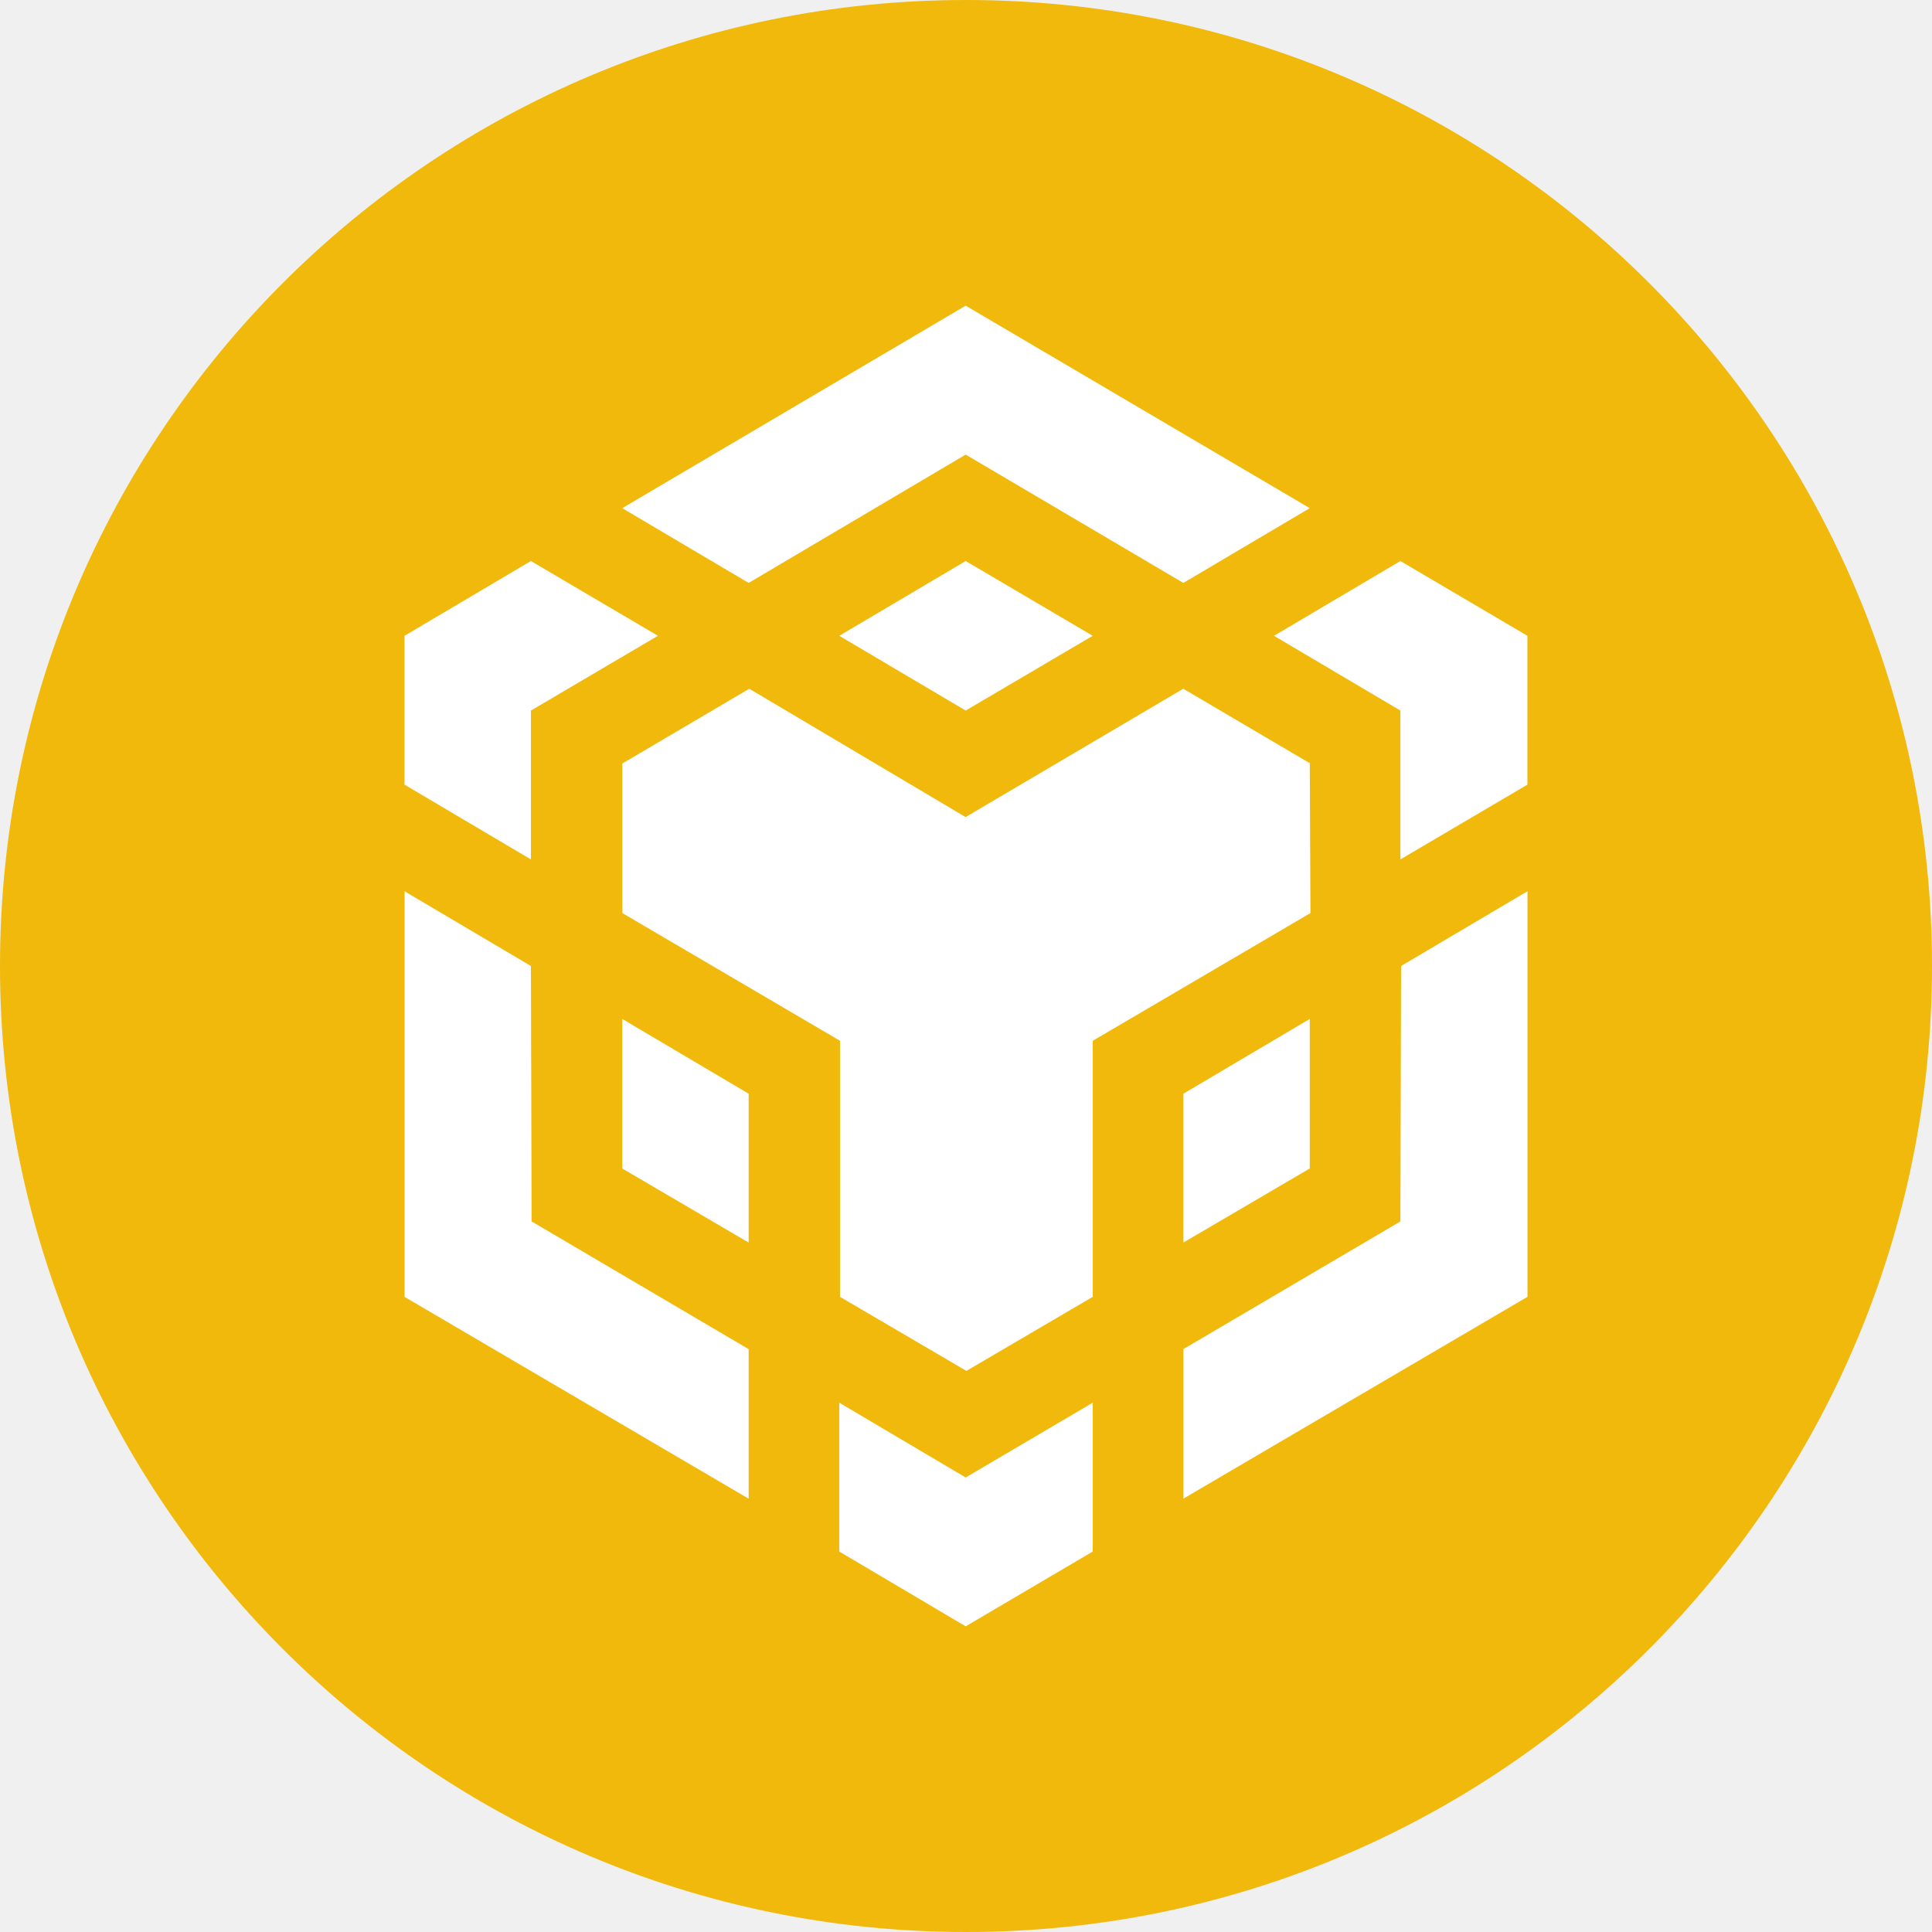
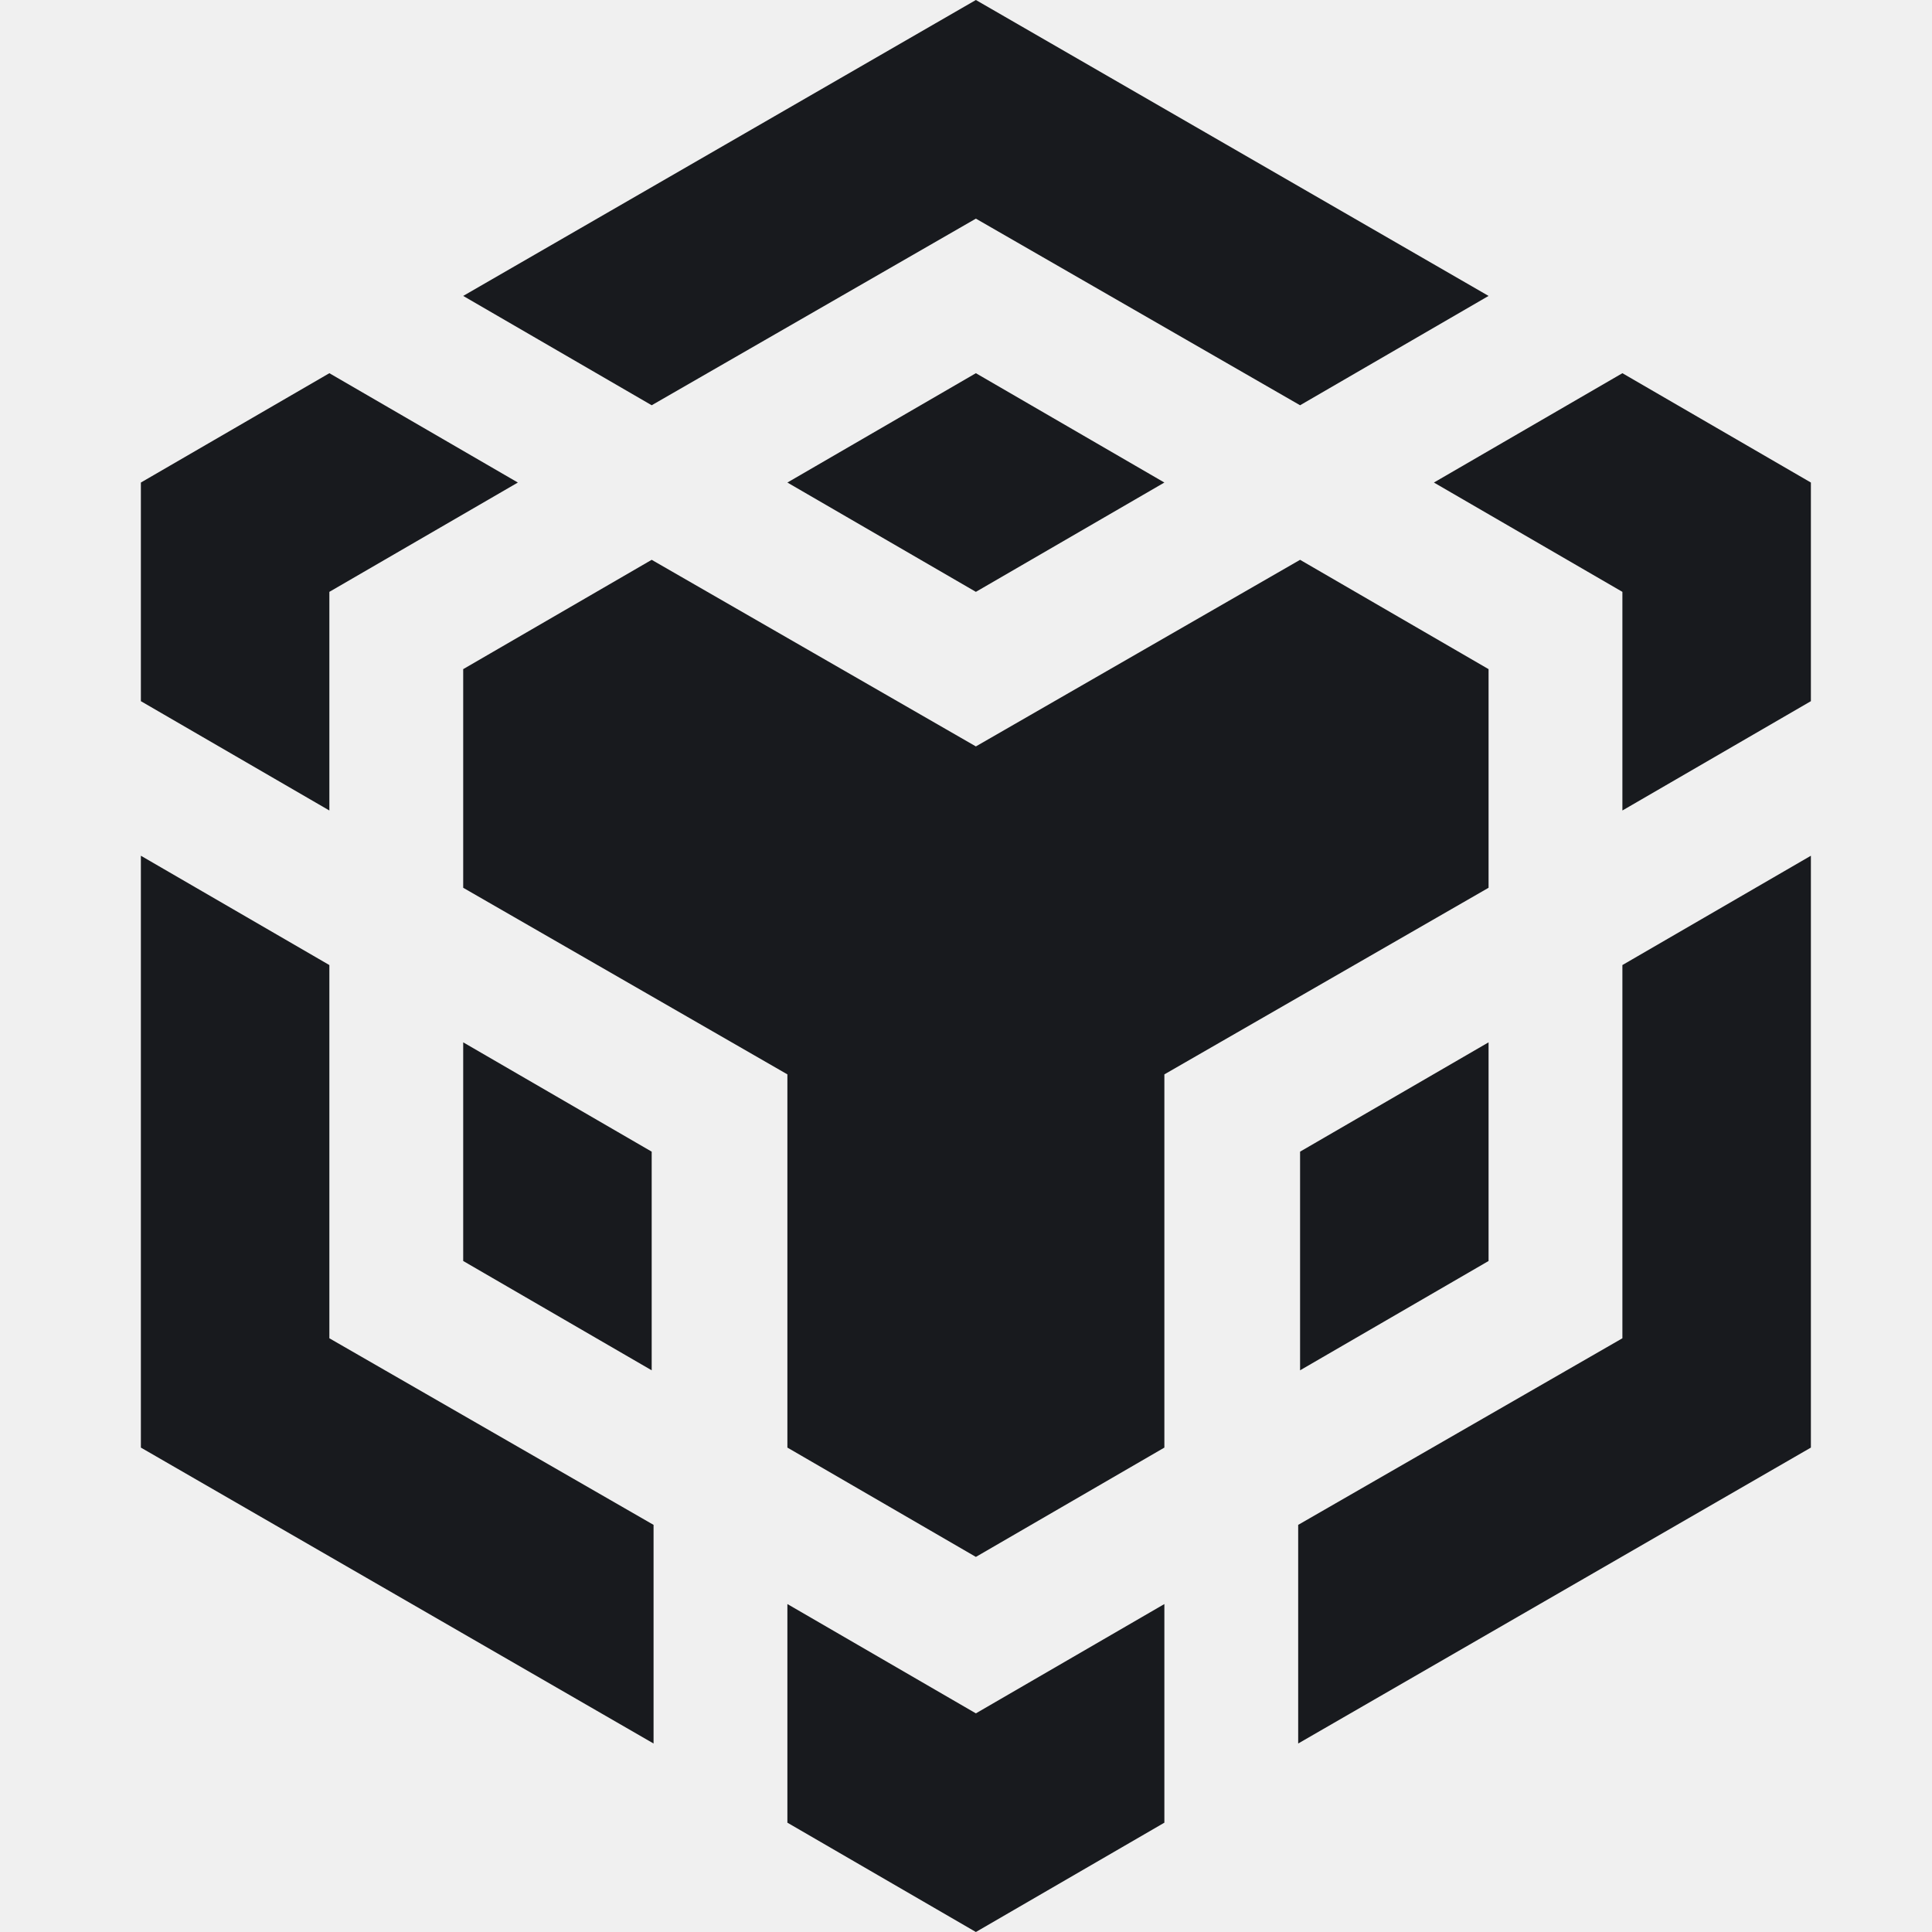
- <svg xmlns="http://www.w3.org/2000/svg" version="1.1" id="Layer_1" x="0px" y="0px" viewBox="0 0 2496 2496" style="enable-background:new 0 0 2496 2496;" xml:space="preserve">
-   <g>
-     <path style="fill-rule:evenodd;clip-rule:evenodd;fill:#F0B90B;" d="M1248,0c689.3,0,1248,558.7,1248,1248s-558.7,1248-1248,1248   S0,1937.3,0,1248S558.7,0,1248,0L1248,0z" />
-     <path style="fill:#FFFFFF;" d="M685.9,1248l0.9,330l280.4,165v193.2l-444.5-260.7v-524L685.9,1248L685.9,1248z M685.9,918v192.3   l-163.3-96.6V821.4l163.3-96.6l164.1,96.6L685.9,918L685.9,918z M1084.3,821.4l163.3-96.6l164.1,96.6L1247.6,918L1084.3,821.4   L1084.3,821.4z" />
-     <path style="fill:#FFFFFF;" d="M803.9,1509.6v-193.2l163.3,96.6v192.3L803.9,1509.6L803.9,1509.6z M1084.3,1812.2l163.3,96.6   l164.1-96.6v192.3l-164.1,96.6l-163.3-96.6V1812.2L1084.3,1812.2z M1645.9,821.4l163.3-96.6l164.1,96.6v192.3l-164.1,96.6V918   L1645.9,821.4L1645.9,821.4L1645.9,821.4z M1809.2,1578l0.9-330l163.3-96.6v524l-444.5,260.7v-193.2L1809.2,1578L1809.2,1578   L1809.2,1578z" />
-     <polygon style="fill:#FFFFFF;" points="1692.1,1509.6 1528.8,1605.3 1528.8,1413 1692.1,1316.4 1692.1,1509.6  " />
-     <path style="fill:#FFFFFF;" d="M1692.1,986.4l0.9,193.2l-281.2,165v330.8l-163.3,95.7l-163.3-95.7v-330.8l-281.2-165V986.4   L968,889.8l279.5,165.8l281.2-165.8l164.1,96.6H1692.1L1692.1,986.4z M803.9,656.5l443.7-261.6l444.5,261.6l-163.3,96.6   l-281.2-165.8L967.2,753.1L803.9,656.5L803.9,656.5z" />
-   </g>
+ <svg xmlns="http://www.w3.org/2000/svg" width="96" height="96" viewBox="0 0 96 96" fill="none">
+   <path d="M23.016 14.704L48.491 0L73.966 14.704L64.6 20.137L48.491 10.864L32.382 20.137L23.016 14.704ZM73.966 33.249L64.6 27.817L48.491 37.089L32.382 27.817L23.016 33.249V44.113L39.125 53.385V71.93L48.491 77.362L57.857 71.93V53.385L73.966 44.113V33.249ZM73.966 62.658V51.793L64.6 57.225V68.09L73.966 62.658ZM80.616 66.498L64.506 75.77V86.634L89.982 71.93V42.521L80.616 47.953V66.498ZM71.25 23.977L80.616 29.409V40.273L89.982 34.841V23.977L80.616 18.544L71.25 23.977ZM39.125 79.704V90.568L48.491 96L57.857 90.568V79.704L48.491 85.136L39.125 79.704ZM23.016 62.658L32.382 68.09V57.225L23.016 51.793V62.658ZM39.125 23.977L48.491 29.409L57.857 23.977L48.491 18.544L39.125 23.977ZM16.366 29.409L25.732 23.977L16.366 18.544L7 23.977V34.841L16.366 40.273V29.409ZM16.366 47.953L7 42.521V71.93L32.475 86.634V75.77L16.366 66.498V47.953Z" fill="#181A1E" />
</svg>
